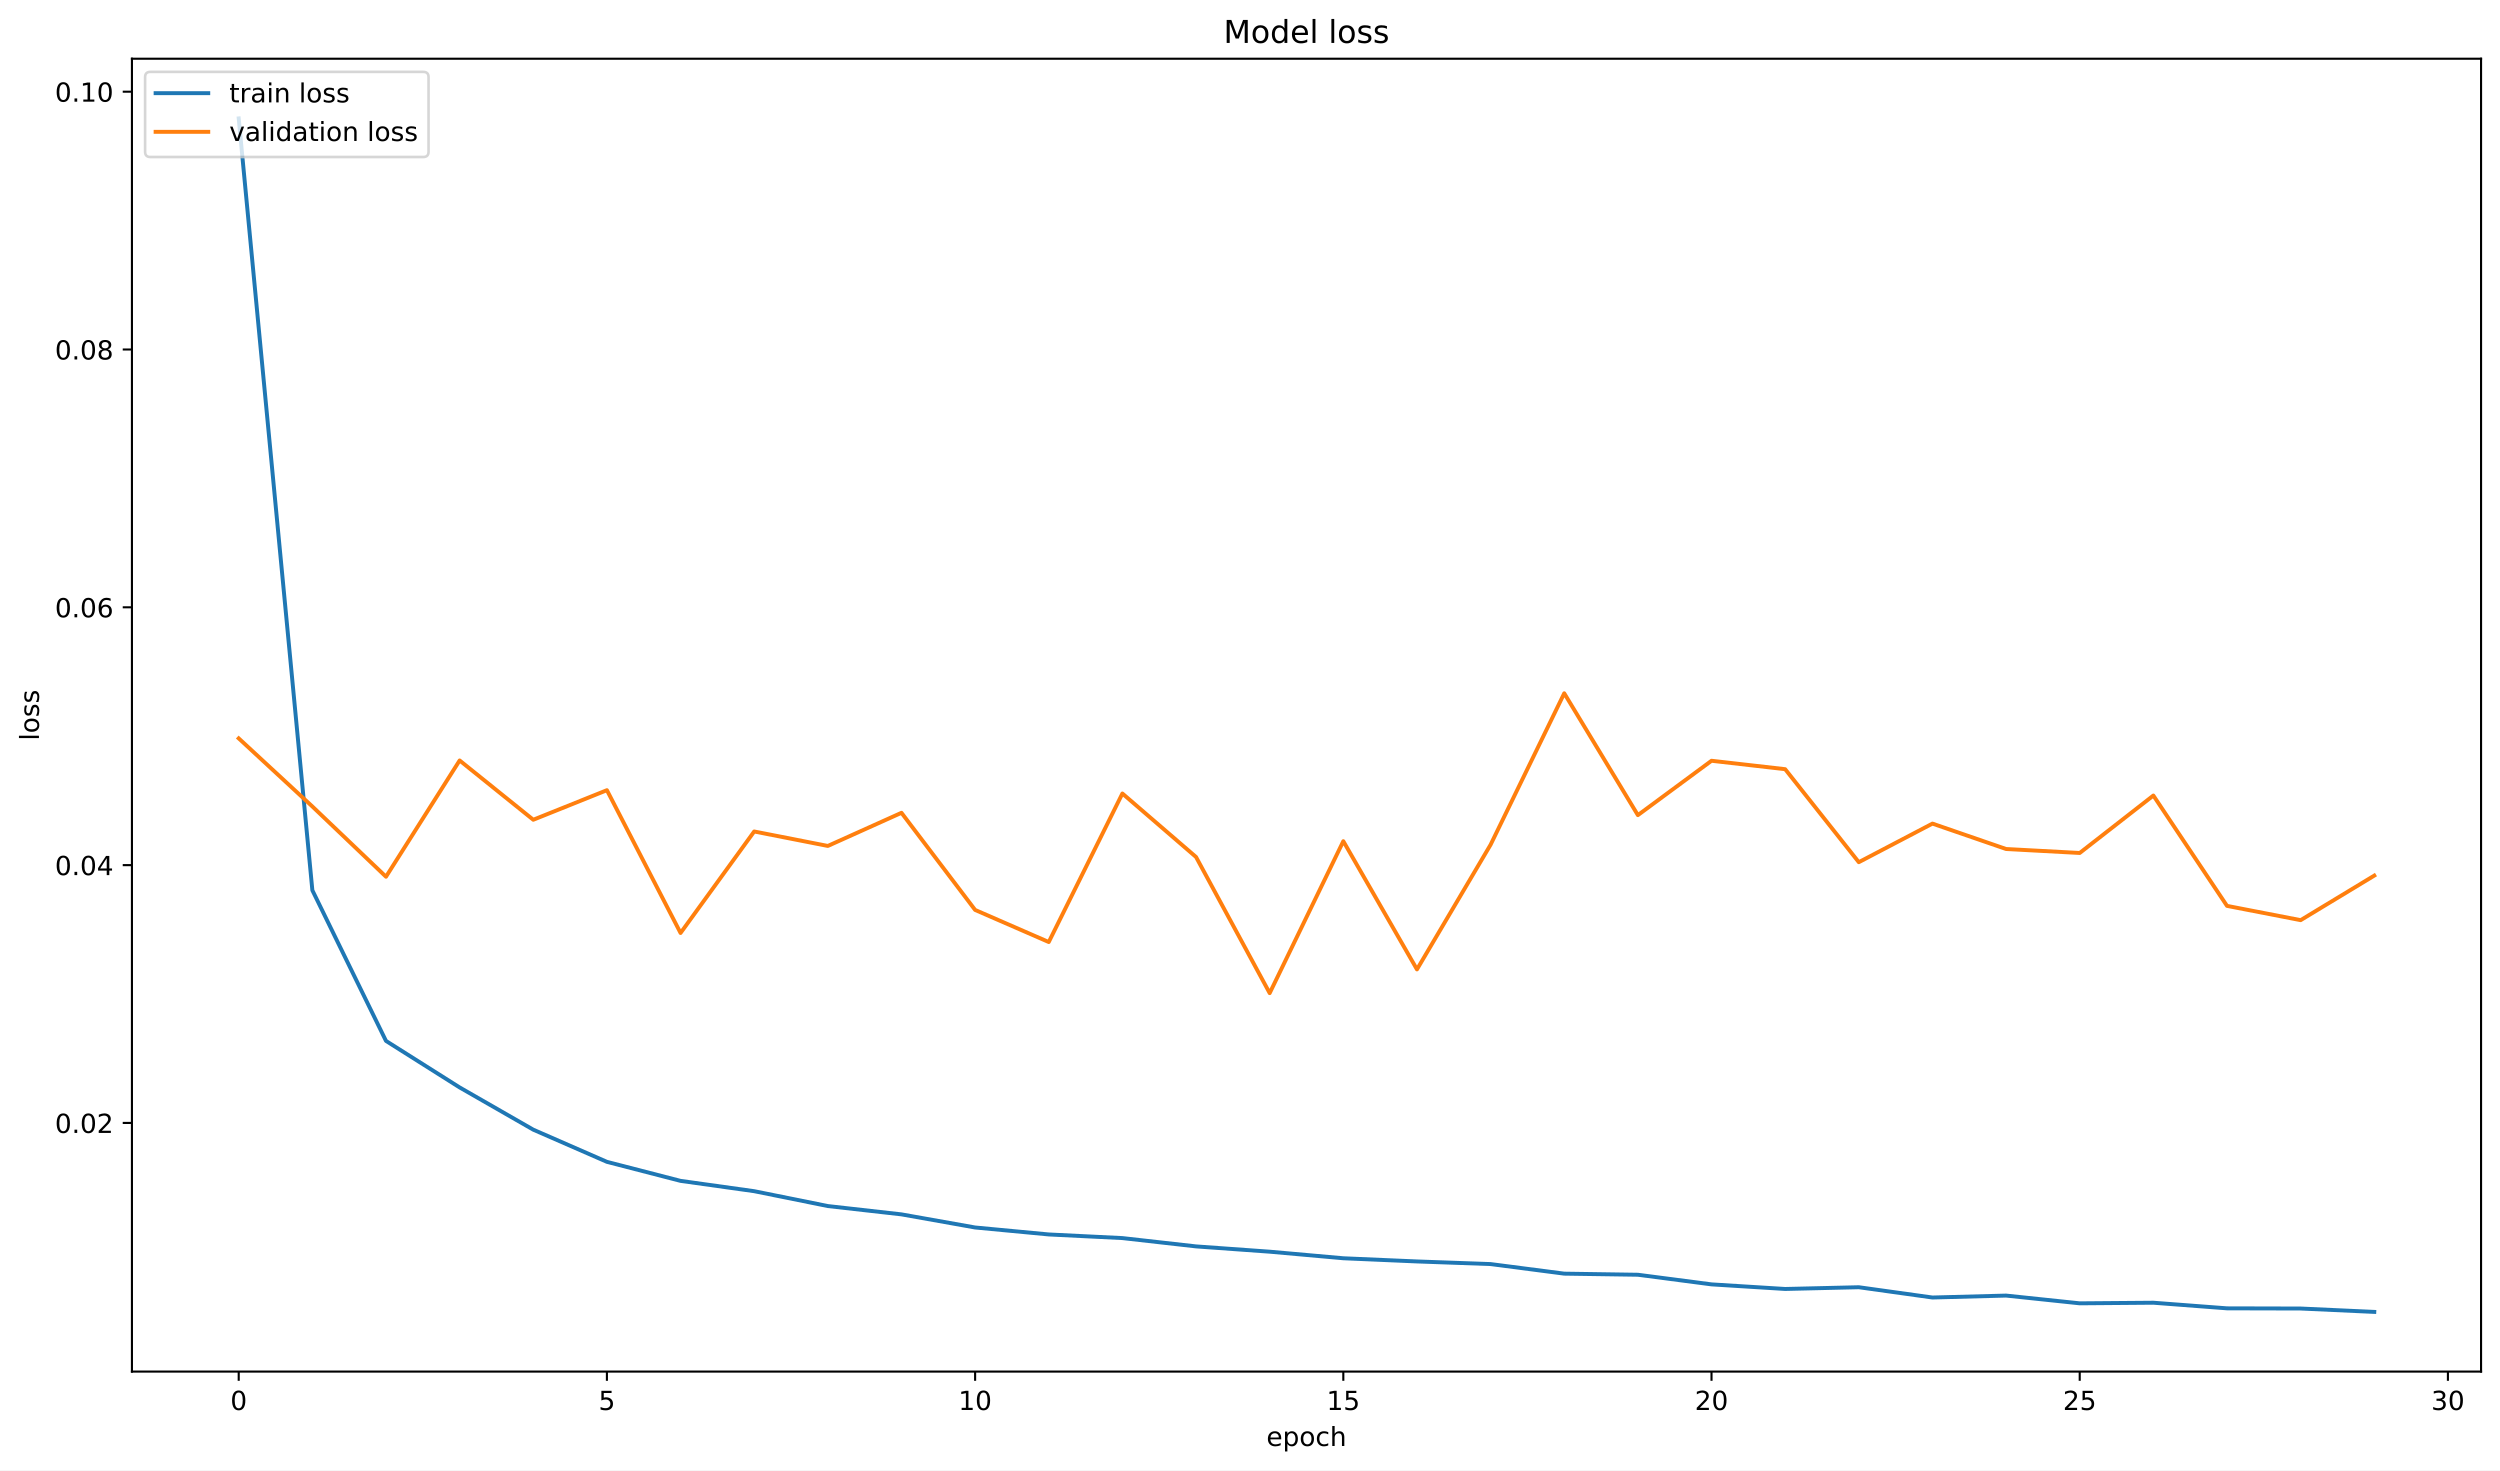
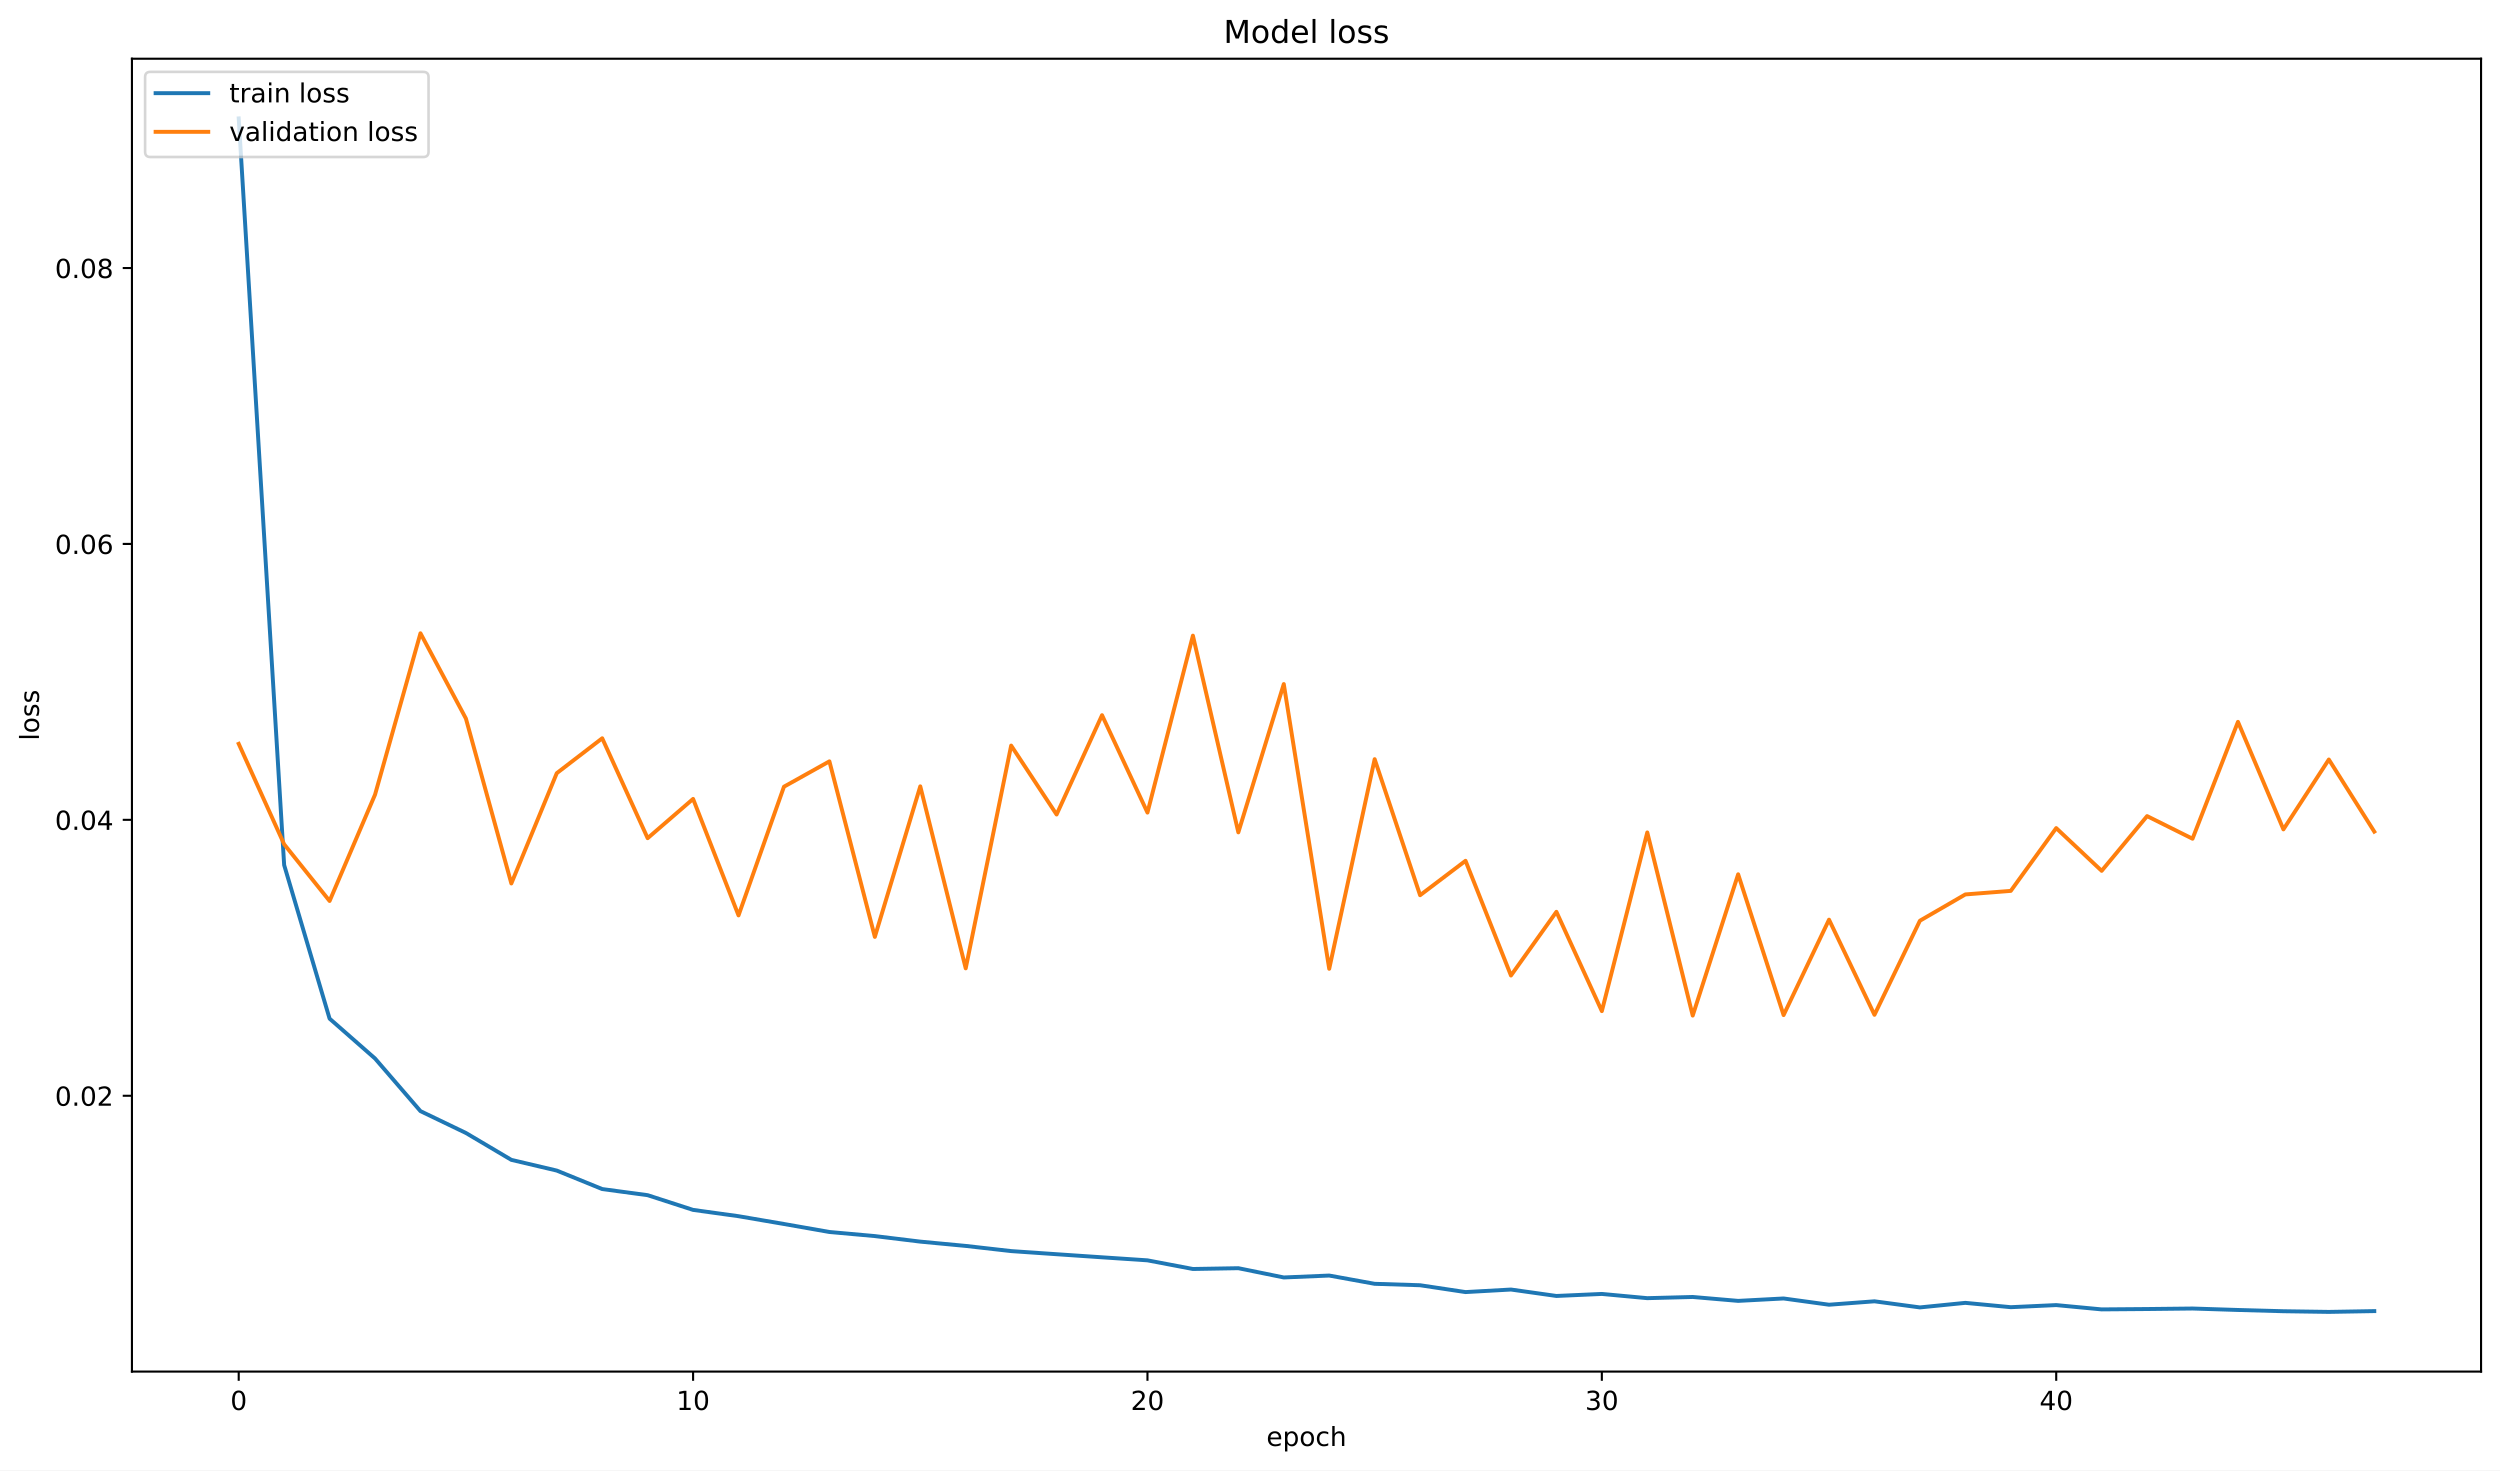
<svg xmlns="http://www.w3.org/2000/svg" xmlns:xlink="http://www.w3.org/1999/xlink" width="950.144pt" height="558.834pt" viewBox="0 0 950.144 558.834" version="1.1">
  <defs>
    <style type="text/css">*{stroke-linejoin: round; stroke-linecap: butt}</style>
  </defs>
  <g id="figure_1">
    <g id="patch_1">
      <path d="M 0 558.834  L 950.144 558.834  L 950.144 0  L 0 0  z " style="fill: #ffffff" />
    </g>
    <g id="axes_1">
      <g id="patch_2">
        <path d="M 50.144 521.278  L 942.944 521.278  L 942.944 22.318  L 50.144 22.318  z " style="fill: #ffffff" />
      </g>
      <g id="matplotlib.axis_1">
        <g id="xtick_1">
          <g id="line2d_1">
            <defs>
-               <path id="m86fc3e5558" d="M 0 0  L 0 3.5  " style="stroke: #000000; stroke-width: 0.8" />
-             </defs>
-             <g>
-               <use xlink:href="#m86fc3e5558" x="90.726" y="521.278" style="stroke: #000000; stroke-width: 0.8" />
+               <path id="md56852be78" d="M 0 0  L 0 3.5  " style="stroke: #000000; stroke-width: 0.8" />
+             </defs>
+             <g>
+               <use xlink:href="#md56852be78" x="90.726" y="521.278" style="stroke: #000000; stroke-width: 0.8" />
            </g>
          </g>
          <g id="text_1">
            <g transform="translate(87.54432 535.8766) scale(0.1 -0.1)">
              <defs>
                <path id="DejaVuSans-30" d="M 2034 4250  Q 1547 4250 1301 3770  Q 1056 3291 1056 2328  Q 1056 1369 1301 889  Q 1547 409 2034 409  Q 2525 409 2770 889  Q 3016 1369 3016 2328  Q 3016 3291 2770 3770  Q 2525 4250 2034 4250  z M 2034 4750  Q 2819 4750 3233 4129  Q 3647 3509 3647 2328  Q 3647 1150 3233 529  Q 2819 -91 2034 -91  Q 1250 -91 836 529  Q 422 1150 422 2328  Q 422 3509 836 4129  Q 1250 4750 2034 4750  z " transform="scale(0.015625)" />
              </defs>
              <use xlink:href="#DejaVuSans-30" />
            </g>
          </g>
        </g>
        <g id="xtick_2">
          <g id="line2d_2">
            <g>
-               <use xlink:href="#m86fc3e5558" x="230.663" y="521.278" style="stroke: #000000; stroke-width: 0.8" />
+               <use xlink:href="#md56852be78" x="263.414" y="521.278" style="stroke: #000000; stroke-width: 0.8" />
            </g>
          </g>
          <g id="text_2">
-             <g transform="translate(227.4816 535.8766) scale(0.1 -0.1)">
-               <defs>
-                 <path id="DejaVuSans-35" d="M 691 4666  L 3169 4666  L 3169 4134  L 1269 4134  L 1269 2991  Q 1406 3038 1543 3061  Q 1681 3084 1819 3084  Q 2600 3084 3056 2656  Q 3513 2228 3513 1497  Q 3513 744 3044 326  Q 2575 -91 1722 -91  Q 1428 -91 1123 -41  Q 819 9 494 109  L 494 744  Q 775 591 1075 516  Q 1375 441 1709 441  Q 2250 441 2565 725  Q 2881 1009 2881 1497  Q 2881 1984 2565 2268  Q 2250 2553 1709 2553  Q 1456 2553 1204 2497  Q 953 2441 691 2322  L 691 4666  z " transform="scale(0.015625)" />
-               </defs>
-               <use xlink:href="#DejaVuSans-35" />
+             <g transform="translate(257.0517 535.8766) scale(0.1 -0.1)">
+               <defs>
+                 <path id="DejaVuSans-31" d="M 794 531  L 1825 531  L 1825 4091  L 703 3866  L 703 4441  L 1819 4666  L 2450 4666  L 2450 531  L 3481 531  L 3481 0  L 794 0  L 794 531  z " transform="scale(0.015625)" />
+               </defs>
+               <use xlink:href="#DejaVuSans-31" />
+               <use xlink:href="#DejaVuSans-30" x="63.623" />
            </g>
          </g>
        </g>
        <g id="xtick_3">
          <g id="line2d_3">
            <g>
-               <use xlink:href="#m86fc3e5558" x="370.6" y="521.278" style="stroke: #000000; stroke-width: 0.8" />
+               <use xlink:href="#md56852be78" x="436.103" y="521.278" style="stroke: #000000; stroke-width: 0.8" />
            </g>
          </g>
          <g id="text_3">
-             <g transform="translate(364.2377 535.8766) scale(0.1 -0.1)">
-               <defs>
-                 <path id="DejaVuSans-31" d="M 794 531  L 1825 531  L 1825 4091  L 703 3866  L 703 4441  L 1819 4666  L 2450 4666  L 2450 531  L 3481 531  L 3481 0  L 794 0  L 794 531  z " transform="scale(0.015625)" />
-               </defs>
-               <use xlink:href="#DejaVuSans-31" />
+             <g transform="translate(429.7402 535.8766) scale(0.1 -0.1)">
+               <defs>
+                 <path id="DejaVuSans-32" d="M 1228 531  L 3431 531  L 3431 0  L 469 0  L 469 531  Q 828 903 1448 1529  Q 2069 2156 2228 2338  Q 2531 2678 2651 2914  Q 2772 3150 2772 3378  Q 2772 3750 2511 3984  Q 2250 4219 1831 4219  Q 1534 4219 1204 4116  Q 875 4013 500 3803  L 500 4441  Q 881 4594 1212 4672  Q 1544 4750 1819 4750  Q 2544 4750 2975 4387  Q 3406 4025 3406 3419  Q 3406 3131 3298 2873  Q 3191 2616 2906 2266  Q 2828 2175 2409 1742  Q 1991 1309 1228 531  z " transform="scale(0.015625)" />
+               </defs>
+               <use xlink:href="#DejaVuSans-32" />
              <use xlink:href="#DejaVuSans-30" x="63.623" />
            </g>
          </g>
        </g>
        <g id="xtick_4">
          <g id="line2d_4">
            <g>
-               <use xlink:href="#m86fc3e5558" x="510.537" y="521.278" style="stroke: #000000; stroke-width: 0.8" />
+               <use xlink:href="#md56852be78" x="608.791" y="521.278" style="stroke: #000000; stroke-width: 0.8" />
            </g>
          </g>
          <g id="text_4">
-             <g transform="translate(504.175 535.8766) scale(0.1 -0.1)">
-               <use xlink:href="#DejaVuSans-31" />
-               <use xlink:href="#DejaVuSans-35" x="63.623" />
+             <g transform="translate(602.4288 535.8766) scale(0.1 -0.1)">
+               <defs>
+                 <path id="DejaVuSans-33" d="M 2597 2516  Q 3050 2419 3304 2112  Q 3559 1806 3559 1356  Q 3559 666 3084 287  Q 2609 -91 1734 -91  Q 1441 -91 1130 -33  Q 819 25 488 141  L 488 750  Q 750 597 1062 519  Q 1375 441 1716 441  Q 2309 441 2620 675  Q 2931 909 2931 1356  Q 2931 1769 2642 2001  Q 2353 2234 1838 2234  L 1294 2234  L 1294 2753  L 1863 2753  Q 2328 2753 2575 2939  Q 2822 3125 2822 3475  Q 2822 3834 2567 4026  Q 2313 4219 1838 4219  Q 1578 4219 1281 4162  Q 984 4106 628 3988  L 628 4550  Q 988 4650 1302 4700  Q 1616 4750 1894 4750  Q 2613 4750 3031 4423  Q 3450 4097 3450 3541  Q 3450 3153 3228 2886  Q 3006 2619 2597 2516  z " transform="scale(0.015625)" />
+               </defs>
+               <use xlink:href="#DejaVuSans-33" />
+               <use xlink:href="#DejaVuSans-30" x="63.623" />
            </g>
          </g>
        </g>
        <g id="xtick_5">
          <g id="line2d_5">
            <g>
-               <use xlink:href="#m86fc3e5558" x="650.475" y="521.278" style="stroke: #000000; stroke-width: 0.8" />
+               <use xlink:href="#md56852be78" x="781.48" y="521.278" style="stroke: #000000; stroke-width: 0.8" />
            </g>
          </g>
          <g id="text_5">
-             <g transform="translate(644.1123 535.8766) scale(0.1 -0.1)">
-               <defs>
-                 <path id="DejaVuSans-32" d="M 1228 531  L 3431 531  L 3431 0  L 469 0  L 469 531  Q 828 903 1448 1529  Q 2069 2156 2228 2338  Q 2531 2678 2651 2914  Q 2772 3150 2772 3378  Q 2772 3750 2511 3984  Q 2250 4219 1831 4219  Q 1534 4219 1204 4116  Q 875 4013 500 3803  L 500 4441  Q 881 4594 1212 4672  Q 1544 4750 1819 4750  Q 2544 4750 2975 4387  Q 3406 4025 3406 3419  Q 3406 3131 3298 2873  Q 3191 2616 2906 2266  Q 2828 2175 2409 1742  Q 1991 1309 1228 531  z " transform="scale(0.015625)" />
-               </defs>
-               <use xlink:href="#DejaVuSans-32" />
-               <use xlink:href="#DejaVuSans-30" x="63.623" />
-             </g>
-           </g>
-         </g>
-         <g id="xtick_6">
-           <g id="line2d_6">
-             <g>
-               <use xlink:href="#m86fc3e5558" x="790.412" y="521.278" style="stroke: #000000; stroke-width: 0.8" />
-             </g>
-           </g>
-           <g id="text_6">
-             <g transform="translate(784.0496 535.8766) scale(0.1 -0.1)">
-               <use xlink:href="#DejaVuSans-32" />
-               <use xlink:href="#DejaVuSans-35" x="63.623" />
-             </g>
-           </g>
-         </g>
-         <g id="xtick_7">
-           <g id="line2d_7">
-             <g>
-               <use xlink:href="#m86fc3e5558" x="930.349" y="521.278" style="stroke: #000000; stroke-width: 0.8" />
-             </g>
-           </g>
-           <g id="text_7">
-             <g transform="translate(923.9869 535.8766) scale(0.1 -0.1)">
-               <defs>
-                 <path id="DejaVuSans-33" d="M 2597 2516  Q 3050 2419 3304 2112  Q 3559 1806 3559 1356  Q 3559 666 3084 287  Q 2609 -91 1734 -91  Q 1441 -91 1130 -33  Q 819 25 488 141  L 488 750  Q 750 597 1062 519  Q 1375 441 1716 441  Q 2309 441 2620 675  Q 2931 909 2931 1356  Q 2931 1769 2642 2001  Q 2353 2234 1838 2234  L 1294 2234  L 1294 2753  L 1863 2753  Q 2328 2753 2575 2939  Q 2822 3125 2822 3475  Q 2822 3834 2567 4026  Q 2313 4219 1838 4219  Q 1578 4219 1281 4162  Q 984 4106 628 3988  L 628 4550  Q 988 4650 1302 4700  Q 1616 4750 1894 4750  Q 2613 4750 3031 4423  Q 3450 4097 3450 3541  Q 3450 3153 3228 2886  Q 3006 2619 2597 2516  z " transform="scale(0.015625)" />
-               </defs>
-               <use xlink:href="#DejaVuSans-33" />
-               <use xlink:href="#DejaVuSans-30" x="63.623" />
-             </g>
-           </g>
-         </g>
-         <g id="text_8">
+             <g transform="translate(775.1174 535.8766) scale(0.1 -0.1)">
+               <defs>
+                 <path id="DejaVuSans-34" d="M 2419 4116  L 825 1625  L 2419 1625  L 2419 4116  z M 2253 4666  L 3047 4666  L 3047 1625  L 3713 1625  L 3713 1100  L 3047 1100  L 3047 0  L 2419 0  L 2419 1100  L 313 1100  L 313 1709  L 2253 4666  z " transform="scale(0.015625)" />
+               </defs>
+               <use xlink:href="#DejaVuSans-34" />
+               <use xlink:href="#DejaVuSans-30" x="63.623" />
+             </g>
+           </g>
+         </g>
+         <g id="text_6">
          <g transform="translate(481.3156 549.5547) scale(0.1 -0.1)">
            <defs>
              <path id="DejaVuSans-65" d="M 3597 1894  L 3597 1613  L 953 1613  Q 991 1019 1311 708  Q 1631 397 2203 397  Q 2534 397 2845 478  Q 3156 559 3463 722  L 3463 178  Q 3153 47 2828 -22  Q 2503 -91 2169 -91  Q 1331 -91 842 396  Q 353 884 353 1716  Q 353 2575 817 3079  Q 1281 3584 2069 3584  Q 2775 3584 3186 3129  Q 3597 2675 3597 1894  z M 3022 2063  Q 3016 2534 2758 2815  Q 2500 3097 2075 3097  Q 1594 3097 1305 2825  Q 1016 2553 972 2059  L 3022 2063  z " transform="scale(0.015625)" />
              <path id="DejaVuSans-70" d="M 1159 525  L 1159 -1331  L 581 -1331  L 581 3500  L 1159 3500  L 1159 2969  Q 1341 3281 1617 3432  Q 1894 3584 2278 3584  Q 2916 3584 3314 3078  Q 3713 2572 3713 1747  Q 3713 922 3314 415  Q 2916 -91 2278 -91  Q 1894 -91 1617 61  Q 1341 213 1159 525  z M 3116 1747  Q 3116 2381 2855 2742  Q 2594 3103 2138 3103  Q 1681 3103 1420 2742  Q 1159 2381 1159 1747  Q 1159 1113 1420 752  Q 1681 391 2138 391  Q 2594 391 2855 752  Q 3116 1113 3116 1747  z " transform="scale(0.015625)" />
              <path id="DejaVuSans-6f" d="M 1959 3097  Q 1497 3097 1228 2736  Q 959 2375 959 1747  Q 959 1119 1226 758  Q 1494 397 1959 397  Q 2419 397 2687 759  Q 2956 1122 2956 1747  Q 2956 2369 2687 2733  Q 2419 3097 1959 3097  z M 1959 3584  Q 2709 3584 3137 3096  Q 3566 2609 3566 1747  Q 3566 888 3137 398  Q 2709 -91 1959 -91  Q 1206 -91 779 398  Q 353 888 353 1747  Q 353 2609 779 3096  Q 1206 3584 1959 3584  z " transform="scale(0.015625)" />
              <path id="DejaVuSans-63" d="M 3122 3366  L 3122 2828  Q 2878 2963 2633 3030  Q 2388 3097 2138 3097  Q 1578 3097 1268 2742  Q 959 2388 959 1747  Q 959 1106 1268 751  Q 1578 397 2138 397  Q 2388 397 2633 464  Q 2878 531 3122 666  L 3122 134  Q 2881 22 2623 -34  Q 2366 -91 2075 -91  Q 1284 -91 818 406  Q 353 903 353 1747  Q 353 2603 823 3093  Q 1294 3584 2113 3584  Q 2378 3584 2631 3529  Q 2884 3475 3122 3366  z " transform="scale(0.015625)" />
              <path id="DejaVuSans-68" d="M 3513 2113  L 3513 0  L 2938 0  L 2938 2094  Q 2938 2591 2744 2837  Q 2550 3084 2163 3084  Q 1697 3084 1428 2787  Q 1159 2491 1159 1978  L 1159 0  L 581 0  L 581 4863  L 1159 4863  L 1159 2956  Q 1366 3272 1645 3428  Q 1925 3584 2291 3584  Q 2894 3584 3203 3211  Q 3513 2838 3513 2113  z " transform="scale(0.015625)" />
            </defs>
            <use xlink:href="#DejaVuSans-65" />
            <use xlink:href="#DejaVuSans-70" x="61.523" />
            <use xlink:href="#DejaVuSans-6f" x="125" />
            <use xlink:href="#DejaVuSans-63" x="186.182" />
            <use xlink:href="#DejaVuSans-68" x="241.162" />
          </g>
        </g>
      </g>
      <g id="matplotlib.axis_2">
        <g id="ytick_1">
+           <g id="line2d_6">
+             <defs>
+               <path id="m4cce33ece0" d="M 0 0  L -3.5 0  " style="stroke: #000000; stroke-width: 0.8" />
+             </defs>
+             <g>
+               <use xlink:href="#m4cce33ece0" x="50.144" y="416.449" style="stroke: #000000; stroke-width: 0.8" />
+             </g>
+           </g>
+           <g id="text_7">
+             <g transform="translate(20.87813 420.2486) scale(0.1 -0.1)">
+               <defs>
+                 <path id="DejaVuSans-2e" d="M 684 794  L 1344 794  L 1344 0  L 684 0  L 684 794  z " transform="scale(0.015625)" />
+               </defs>
+               <use xlink:href="#DejaVuSans-30" />
+               <use xlink:href="#DejaVuSans-2e" x="63.623" />
+               <use xlink:href="#DejaVuSans-30" x="95.41" />
+               <use xlink:href="#DejaVuSans-32" x="159.033" />
+             </g>
+           </g>
+         </g>
+         <g id="ytick_2">
+           <g id="line2d_7">
+             <g>
+               <use xlink:href="#m4cce33ece0" x="50.144" y="311.59" style="stroke: #000000; stroke-width: 0.8" />
+             </g>
+           </g>
+           <g id="text_8">
+             <g transform="translate(20.87813 315.389) scale(0.1 -0.1)">
+               <use xlink:href="#DejaVuSans-30" />
+               <use xlink:href="#DejaVuSans-2e" x="63.623" />
+               <use xlink:href="#DejaVuSans-30" x="95.41" />
+               <use xlink:href="#DejaVuSans-34" x="159.033" />
+             </g>
+           </g>
+         </g>
+         <g id="ytick_3">
          <g id="line2d_8">
-             <defs>
-               <path id="md9d96e3da4" d="M 0 0  L -3.5 0  " style="stroke: #000000; stroke-width: 0.8" />
-             </defs>
-             <g>
-               <use xlink:href="#md9d96e3da4" x="50.144" y="426.776" style="stroke: #000000; stroke-width: 0.8" />
+             <g>
+               <use xlink:href="#m4cce33ece0" x="50.144" y="206.73" style="stroke: #000000; stroke-width: 0.8" />
            </g>
          </g>
          <g id="text_9">
-             <g transform="translate(20.87813 430.5754) scale(0.1 -0.1)">
-               <defs>
-                 <path id="DejaVuSans-2e" d="M 684 794  L 1344 794  L 1344 0  L 684 0  L 684 794  z " transform="scale(0.015625)" />
-               </defs>
-               <use xlink:href="#DejaVuSans-30" />
-               <use xlink:href="#DejaVuSans-2e" x="63.623" />
-               <use xlink:href="#DejaVuSans-30" x="95.41" />
-               <use xlink:href="#DejaVuSans-32" x="159.033" />
-             </g>
-           </g>
-         </g>
-         <g id="ytick_2">
+             <g transform="translate(20.87813 210.5295) scale(0.1 -0.1)">
+               <defs>
+                 <path id="DejaVuSans-36" d="M 2113 2584  Q 1688 2584 1439 2293  Q 1191 2003 1191 1497  Q 1191 994 1439 701  Q 1688 409 2113 409  Q 2538 409 2786 701  Q 3034 994 3034 1497  Q 3034 2003 2786 2293  Q 2538 2584 2113 2584  z M 3366 4563  L 3366 3988  Q 3128 4100 2886 4159  Q 2644 4219 2406 4219  Q 1781 4219 1451 3797  Q 1122 3375 1075 2522  Q 1259 2794 1537 2939  Q 1816 3084 2150 3084  Q 2853 3084 3261 2657  Q 3669 2231 3669 1497  Q 3669 778 3244 343  Q 2819 -91 2113 -91  Q 1303 -91 875 529  Q 447 1150 447 2328  Q 447 3434 972 4092  Q 1497 4750 2381 4750  Q 2619 4750 2861 4703  Q 3103 4656 3366 4563  z " transform="scale(0.015625)" />
+               </defs>
+               <use xlink:href="#DejaVuSans-30" />
+               <use xlink:href="#DejaVuSans-2e" x="63.623" />
+               <use xlink:href="#DejaVuSans-30" x="95.41" />
+               <use xlink:href="#DejaVuSans-36" x="159.033" />
+             </g>
+           </g>
+         </g>
+         <g id="ytick_4">
          <g id="line2d_9">
            <g>
-               <use xlink:href="#md9d96e3da4" x="50.144" y="328.795" style="stroke: #000000; stroke-width: 0.8" />
+               <use xlink:href="#m4cce33ece0" x="50.144" y="101.871" style="stroke: #000000; stroke-width: 0.8" />
            </g>
          </g>
          <g id="text_10">
-             <g transform="translate(20.87813 332.5938) scale(0.1 -0.1)">
-               <defs>
-                 <path id="DejaVuSans-34" d="M 2419 4116  L 825 1625  L 2419 1625  L 2419 4116  z M 2253 4666  L 3047 4666  L 3047 1625  L 3713 1625  L 3713 1100  L 3047 1100  L 3047 0  L 2419 0  L 2419 1100  L 313 1100  L 313 1709  L 2253 4666  z " transform="scale(0.015625)" />
-               </defs>
-               <use xlink:href="#DejaVuSans-30" />
-               <use xlink:href="#DejaVuSans-2e" x="63.623" />
-               <use xlink:href="#DejaVuSans-30" x="95.41" />
-               <use xlink:href="#DejaVuSans-34" x="159.033" />
-             </g>
-           </g>
-         </g>
-         <g id="ytick_3">
-           <g id="line2d_10">
-             <g>
-               <use xlink:href="#md9d96e3da4" x="50.144" y="230.813" style="stroke: #000000; stroke-width: 0.8" />
-             </g>
-           </g>
-           <g id="text_11">
-             <g transform="translate(20.87813 234.6122) scale(0.1 -0.1)">
-               <defs>
-                 <path id="DejaVuSans-36" d="M 2113 2584  Q 1688 2584 1439 2293  Q 1191 2003 1191 1497  Q 1191 994 1439 701  Q 1688 409 2113 409  Q 2538 409 2786 701  Q 3034 994 3034 1497  Q 3034 2003 2786 2293  Q 2538 2584 2113 2584  z M 3366 4563  L 3366 3988  Q 3128 4100 2886 4159  Q 2644 4219 2406 4219  Q 1781 4219 1451 3797  Q 1122 3375 1075 2522  Q 1259 2794 1537 2939  Q 1816 3084 2150 3084  Q 2853 3084 3261 2657  Q 3669 2231 3669 1497  Q 3669 778 3244 343  Q 2819 -91 2113 -91  Q 1303 -91 875 529  Q 447 1150 447 2328  Q 447 3434 972 4092  Q 1497 4750 2381 4750  Q 2619 4750 2861 4703  Q 3103 4656 3366 4563  z " transform="scale(0.015625)" />
-               </defs>
-               <use xlink:href="#DejaVuSans-30" />
-               <use xlink:href="#DejaVuSans-2e" x="63.623" />
-               <use xlink:href="#DejaVuSans-30" x="95.41" />
-               <use xlink:href="#DejaVuSans-36" x="159.033" />
-             </g>
-           </g>
-         </g>
-         <g id="ytick_4">
-           <g id="line2d_11">
-             <g>
-               <use xlink:href="#md9d96e3da4" x="50.144" y="132.831" style="stroke: #000000; stroke-width: 0.8" />
-             </g>
-           </g>
-           <g id="text_12">
-             <g transform="translate(20.87813 136.6306) scale(0.1 -0.1)">
+             <g transform="translate(20.87813 105.6699) scale(0.1 -0.1)">
              <defs>
                <path id="DejaVuSans-38" d="M 2034 2216  Q 1584 2216 1326 1975  Q 1069 1734 1069 1313  Q 1069 891 1326 650  Q 1584 409 2034 409  Q 2484 409 2743 651  Q 3003 894 3003 1313  Q 3003 1734 2745 1975  Q 2488 2216 2034 2216  z M 1403 2484  Q 997 2584 770 2862  Q 544 3141 544 3541  Q 544 4100 942 4425  Q 1341 4750 2034 4750  Q 2731 4750 3128 4425  Q 3525 4100 3525 3541  Q 3525 3141 3298 2862  Q 3072 2584 2669 2484  Q 3125 2378 3379 2068  Q 3634 1759 3634 1313  Q 3634 634 3220 271  Q 2806 -91 2034 -91  Q 1263 -91 848 271  Q 434 634 434 1313  Q 434 1759 690 2068  Q 947 2378 1403 2484  z M 1172 3481  Q 1172 3119 1398 2916  Q 1625 2713 2034 2713  Q 2441 2713 2670 2916  Q 2900 3119 2900 3481  Q 2900 3844 2670 4047  Q 2441 4250 2034 4250  Q 1625 4250 1398 4047  Q 1172 3844 1172 3481  z " transform="scale(0.015625)" />
              </defs>
              <use xlink:href="#DejaVuSans-30" />
              <use xlink:href="#DejaVuSans-2e" x="63.623" />
              <use xlink:href="#DejaVuSans-30" x="95.41" />
              <use xlink:href="#DejaVuSans-38" x="159.033" />
            </g>
          </g>
        </g>
-         <g id="ytick_5">
-           <g id="line2d_12">
-             <g>
-               <use xlink:href="#md9d96e3da4" x="50.144" y="34.85" style="stroke: #000000; stroke-width: 0.8" />
-             </g>
-           </g>
-           <g id="text_13">
-             <g transform="translate(20.87813 38.64898) scale(0.1 -0.1)">
-               <use xlink:href="#DejaVuSans-30" />
-               <use xlink:href="#DejaVuSans-2e" x="63.623" />
-               <use xlink:href="#DejaVuSans-31" x="95.41" />
-               <use xlink:href="#DejaVuSans-30" x="159.033" />
-             </g>
-           </g>
-         </g>
-         <g id="text_14">
+         <g id="text_11">
          <g transform="translate(14.79844 281.4559) rotate(-90) scale(0.1 -0.1)">
            <defs>
              <path id="DejaVuSans-6c" d="M 603 4863  L 1178 4863  L 1178 0  L 603 0  L 603 4863  z " transform="scale(0.015625)" />
              <path id="DejaVuSans-73" d="M 2834 3397  L 2834 2853  Q 2591 2978 2328 3040  Q 2066 3103 1784 3103  Q 1356 3103 1142 2972  Q 928 2841 928 2578  Q 928 2378 1081 2264  Q 1234 2150 1697 2047  L 1894 2003  Q 2506 1872 2764 1633  Q 3022 1394 3022 966  Q 3022 478 2636 193  Q 2250 -91 1575 -91  Q 1294 -91 989 -36  Q 684 19 347 128  L 347 722  Q 666 556 975 473  Q 1284 391 1588 391  Q 1994 391 2212 530  Q 2431 669 2431 922  Q 2431 1156 2273 1281  Q 2116 1406 1581 1522  L 1381 1569  Q 847 1681 609 1914  Q 372 2147 372 2553  Q 372 3047 722 3315  Q 1072 3584 1716 3584  Q 2034 3584 2315 3537  Q 2597 3491 2834 3397  z " transform="scale(0.015625)" />
            </defs>
            <use xlink:href="#DejaVuSans-6c" />
            <use xlink:href="#DejaVuSans-6f" x="27.783" />
            <use xlink:href="#DejaVuSans-73" x="88.965" />
            <use xlink:href="#DejaVuSans-73" x="141.064" />
          </g>
        </g>
      </g>
-       <g id="line2d_13">
-         <path d="M 90.726 44.998  L 118.713 338.354  L 146.7 395.611  L 174.688 413.289  L 202.675 429.345  L 230.663 441.569  L 258.65 448.801  L 286.638 452.721  L 314.625 458.373  L 342.613 461.533  L 370.6 466.517  L 398.588 469.163  L 426.575 470.546  L 454.563 473.703  L 482.55 475.713  L 510.537 478.212  L 538.525 479.422  L 566.512 480.421  L 594.5 484.06  L 622.487 484.479  L 650.475 488.137  L 678.462 489.882  L 706.45 489.22  L 734.437 493.129  L 762.425 492.395  L 790.412 495.34  L 818.4 495.11  L 846.387 497.243  L 874.374 497.315  L 902.362 498.598  " clip-path="url(#pe3fc64f88a)" style="fill: none; stroke: #1f77b4; stroke-width: 1.5; stroke-linecap: square" />
-       </g>
-       <g id="line2d_14">
-         <path d="M 90.726 280.626  L 118.713 306.511  L 146.7 333.205  L 174.688 289.024  L 202.675 311.554  L 230.663 300.318  L 258.65 354.584  L 286.638 316.013  L 314.625 321.507  L 342.613 308.913  L 370.6 345.831  L 398.588 358.023  L 426.575 301.582  L 454.563 325.708  L 482.55 377.445  L 510.537 319.705  L 538.525 368.426  L 566.512 321.035  L 594.5 263.492  L 622.487 309.795  L 650.475 289.134  L 678.462 292.335  L 706.45 327.679  L 734.437 313.017  L 762.425 322.67  L 790.412 324.179  L 818.4 302.35  L 846.387 344.282  L 874.374 349.713  L 902.362 332.777  " clip-path="url(#pe3fc64f88a)" style="fill: none; stroke: #ff7f0e; stroke-width: 1.5; stroke-linecap: square" />
+       <g id="line2d_10">
+         <path d="M 90.726 44.998  L 107.994 328.773  L 125.263 387.141  L 142.532 402.29  L 159.801 422.295  L 177.07 430.598  L 194.339 440.817  L 211.608 444.888  L 228.876 451.915  L 246.145 454.24  L 263.414 459.835  L 280.683 462.229  L 297.952 465.189  L 315.221 468.226  L 332.49 469.783  L 349.758 471.888  L 367.027 473.523  L 384.296 475.488  L 401.565 476.675  L 418.834 477.85  L 436.103 479.003  L 453.372 482.289  L 470.64 481.987  L 487.909 485.509  L 505.178 484.782  L 522.447 487.923  L 539.716 488.466  L 556.985 491.064  L 574.254 490.098  L 591.522 492.54  L 608.791 491.771  L 626.06 493.377  L 643.329 492.925  L 660.598 494.411  L 677.867 493.495  L 695.136 495.868  L 712.404 494.574  L 729.673 496.893  L 746.942 495.161  L 764.211 496.806  L 781.48 496.01  L 798.749 497.647  L 816.018 497.507  L 833.286 497.312  L 850.555 497.866  L 867.824 498.34  L 885.093 498.598  L 902.362 498.294  " clip-path="url(#p9f60f941a1)" style="fill: none; stroke: #1f77b4; stroke-width: 1.5; stroke-linecap: square" />
+       </g>
+       <g id="line2d_11">
+         <path d="M 90.726 282.698  L 107.994 320.878  L 125.263 342.422  L 142.532 302.02  L 159.801 240.685  L 177.07 273.085  L 194.339 335.768  L 211.608 293.846  L 228.876 280.586  L 246.145 318.56  L 263.414 303.633  L 280.683 347.903  L 297.952 298.991  L 315.221 289.358  L 332.49 356.07  L 349.758 298.854  L 367.027 368.026  L 384.296 283.365  L 401.565 309.557  L 418.834 271.812  L 436.103 308.829  L 453.372 241.582  L 470.64 316.343  L 487.909 259.984  L 505.178 368.198  L 522.447 288.532  L 539.716 340.235  L 556.985 327.152  L 574.254 370.752  L 591.522 346.543  L 608.791 384.285  L 626.06 316.375  L 643.329 385.975  L 660.598 332.286  L 677.867 385.789  L 695.136 349.529  L 712.404 385.683  L 729.673 349.933  L 746.942 339.937  L 764.211 338.587  L 781.48 314.726  L 798.749 330.97  L 816.018 310.17  L 833.286 318.761  L 850.555 274.35  L 867.824 315.207  L 885.093 288.659  L 902.362 316.064  " clip-path="url(#p9f60f941a1)" style="fill: none; stroke: #ff7f0e; stroke-width: 1.5; stroke-linecap: square" />
      </g>
      <g id="patch_3">
        <path d="M 50.144 521.278  L 50.144 22.318  " style="fill: none; stroke: #000000; stroke-width: 0.8; stroke-linejoin: miter; stroke-linecap: square" />
      </g>
      <g id="patch_4">
        <path d="M 942.944 521.278  L 942.944 22.318  " style="fill: none; stroke: #000000; stroke-width: 0.8; stroke-linejoin: miter; stroke-linecap: square" />
      </g>
      <g id="patch_5">
        <path d="M 50.144 521.278  L 942.944 521.278  " style="fill: none; stroke: #000000; stroke-width: 0.8; stroke-linejoin: miter; stroke-linecap: square" />
      </g>
      <g id="patch_6">
        <path d="M 50.144 22.318  L 942.944 22.318  " style="fill: none; stroke: #000000; stroke-width: 0.8; stroke-linejoin: miter; stroke-linecap: square" />
      </g>
-       <g id="text_15">
+       <g id="text_12">
        <g transform="translate(465.0316 16.31812) scale(0.12 -0.12)">
          <defs>
            <path id="DejaVuSans-4d" d="M 628 4666  L 1569 4666  L 2759 1491  L 3956 4666  L 4897 4666  L 4897 0  L 4281 0  L 4281 4097  L 3078 897  L 2444 897  L 1241 4097  L 1241 0  L 628 0  L 628 4666  z " transform="scale(0.015625)" />
            <path id="DejaVuSans-64" d="M 2906 2969  L 2906 4863  L 3481 4863  L 3481 0  L 2906 0  L 2906 525  Q 2725 213 2448 61  Q 2172 -91 1784 -91  Q 1150 -91 751 415  Q 353 922 353 1747  Q 353 2572 751 3078  Q 1150 3584 1784 3584  Q 2172 3584 2448 3432  Q 2725 3281 2906 2969  z M 947 1747  Q 947 1113 1208 752  Q 1469 391 1925 391  Q 2381 391 2643 752  Q 2906 1113 2906 1747  Q 2906 2381 2643 2742  Q 2381 3103 1925 3103  Q 1469 3103 1208 2742  Q 947 2381 947 1747  z " transform="scale(0.015625)" />
            <path id="DejaVuSans-20" transform="scale(0.015625)" />
          </defs>
          <use xlink:href="#DejaVuSans-4d" />
          <use xlink:href="#DejaVuSans-6f" x="86.279" />
          <use xlink:href="#DejaVuSans-64" x="147.461" />
          <use xlink:href="#DejaVuSans-65" x="210.938" />
          <use xlink:href="#DejaVuSans-6c" x="272.461" />
          <use xlink:href="#DejaVuSans-20" x="300.244" />
          <use xlink:href="#DejaVuSans-6c" x="332.031" />
          <use xlink:href="#DejaVuSans-6f" x="359.814" />
          <use xlink:href="#DejaVuSans-73" x="420.996" />
          <use xlink:href="#DejaVuSans-73" x="473.096" />
        </g>
      </g>
      <g id="legend_1">
        <g id="patch_7">
          <path d="M 57.144 59.674  L 160.872 59.674  Q 162.872 59.674 162.872 57.674  L 162.872 29.318  Q 162.872 27.318 160.872 27.318  L 57.144 27.318  Q 55.144 27.318 55.144 29.318  L 55.144 57.674  Q 55.144 59.674 57.144 59.674  z " style="fill: #ffffff; opacity: 0.8; stroke: #cccccc; stroke-linejoin: miter" />
        </g>
-         <g id="line2d_15">
+         <g id="line2d_12">
          <path d="M 59.144 35.417  L 69.144 35.417  L 79.144 35.417  " style="fill: none; stroke: #1f77b4; stroke-width: 1.5; stroke-linecap: square" />
        </g>
-         <g id="text_16">
+         <g id="text_13">
          <g transform="translate(87.14375 38.91656) scale(0.1 -0.1)">
            <defs>
              <path id="DejaVuSans-74" d="M 1172 4494  L 1172 3500  L 2356 3500  L 2356 3053  L 1172 3053  L 1172 1153  Q 1172 725 1289 603  Q 1406 481 1766 481  L 2356 481  L 2356 0  L 1766 0  Q 1100 0 847 248  Q 594 497 594 1153  L 594 3053  L 172 3053  L 172 3500  L 594 3500  L 594 4494  L 1172 4494  z " transform="scale(0.015625)" />
              <path id="DejaVuSans-72" d="M 2631 2963  Q 2534 3019 2420 3045  Q 2306 3072 2169 3072  Q 1681 3072 1420 2755  Q 1159 2438 1159 1844  L 1159 0  L 581 0  L 581 3500  L 1159 3500  L 1159 2956  Q 1341 3275 1631 3429  Q 1922 3584 2338 3584  Q 2397 3584 2469 3576  Q 2541 3569 2628 3553  L 2631 2963  z " transform="scale(0.015625)" />
              <path id="DejaVuSans-61" d="M 2194 1759  Q 1497 1759 1228 1600  Q 959 1441 959 1056  Q 959 750 1161 570  Q 1363 391 1709 391  Q 2188 391 2477 730  Q 2766 1069 2766 1631  L 2766 1759  L 2194 1759  z M 3341 1997  L 3341 0  L 2766 0  L 2766 531  Q 2569 213 2275 61  Q 1981 -91 1556 -91  Q 1019 -91 701 211  Q 384 513 384 1019  Q 384 1609 779 1909  Q 1175 2209 1959 2209  L 2766 2209  L 2766 2266  Q 2766 2663 2505 2880  Q 2244 3097 1772 3097  Q 1472 3097 1187 3025  Q 903 2953 641 2809  L 641 3341  Q 956 3463 1253 3523  Q 1550 3584 1831 3584  Q 2591 3584 2966 3190  Q 3341 2797 3341 1997  z " transform="scale(0.015625)" />
              <path id="DejaVuSans-69" d="M 603 3500  L 1178 3500  L 1178 0  L 603 0  L 603 3500  z M 603 4863  L 1178 4863  L 1178 4134  L 603 4134  L 603 4863  z " transform="scale(0.015625)" />
              <path id="DejaVuSans-6e" d="M 3513 2113  L 3513 0  L 2938 0  L 2938 2094  Q 2938 2591 2744 2837  Q 2550 3084 2163 3084  Q 1697 3084 1428 2787  Q 1159 2491 1159 1978  L 1159 0  L 581 0  L 581 3500  L 1159 3500  L 1159 2956  Q 1366 3272 1645 3428  Q 1925 3584 2291 3584  Q 2894 3584 3203 3211  Q 3513 2838 3513 2113  z " transform="scale(0.015625)" />
            </defs>
            <use xlink:href="#DejaVuSans-74" />
            <use xlink:href="#DejaVuSans-72" x="39.209" />
            <use xlink:href="#DejaVuSans-61" x="80.322" />
            <use xlink:href="#DejaVuSans-69" x="141.602" />
            <use xlink:href="#DejaVuSans-6e" x="169.385" />
            <use xlink:href="#DejaVuSans-20" x="232.764" />
            <use xlink:href="#DejaVuSans-6c" x="264.551" />
            <use xlink:href="#DejaVuSans-6f" x="292.334" />
            <use xlink:href="#DejaVuSans-73" x="353.516" />
            <use xlink:href="#DejaVuSans-73" x="405.615" />
          </g>
        </g>
-         <g id="line2d_16">
+         <g id="line2d_13">
          <path d="M 59.144 50.095  L 69.144 50.095  L 79.144 50.095  " style="fill: none; stroke: #ff7f0e; stroke-width: 1.5; stroke-linecap: square" />
        </g>
-         <g id="text_17">
+         <g id="text_14">
          <g transform="translate(87.14375 53.59469) scale(0.1 -0.1)">
            <defs>
              <path id="DejaVuSans-76" d="M 191 3500  L 800 3500  L 1894 563  L 2988 3500  L 3597 3500  L 2284 0  L 1503 0  L 191 3500  z " transform="scale(0.015625)" />
            </defs>
            <use xlink:href="#DejaVuSans-76" />
            <use xlink:href="#DejaVuSans-61" x="59.18" />
            <use xlink:href="#DejaVuSans-6c" x="120.459" />
            <use xlink:href="#DejaVuSans-69" x="148.242" />
            <use xlink:href="#DejaVuSans-64" x="176.025" />
            <use xlink:href="#DejaVuSans-61" x="239.502" />
            <use xlink:href="#DejaVuSans-74" x="300.781" />
            <use xlink:href="#DejaVuSans-69" x="339.99" />
            <use xlink:href="#DejaVuSans-6f" x="367.773" />
            <use xlink:href="#DejaVuSans-6e" x="428.955" />
            <use xlink:href="#DejaVuSans-20" x="492.334" />
            <use xlink:href="#DejaVuSans-6c" x="524.121" />
            <use xlink:href="#DejaVuSans-6f" x="551.904" />
            <use xlink:href="#DejaVuSans-73" x="613.086" />
            <use xlink:href="#DejaVuSans-73" x="665.186" />
          </g>
        </g>
      </g>
    </g>
  </g>
  <defs>
-     <clipPath id="pe3fc64f88a">
+     <clipPath id="p9f60f941a1">
      <rect x="50.144" y="22.318" width="892.8" height="498.96" />
    </clipPath>
  </defs>
</svg>
